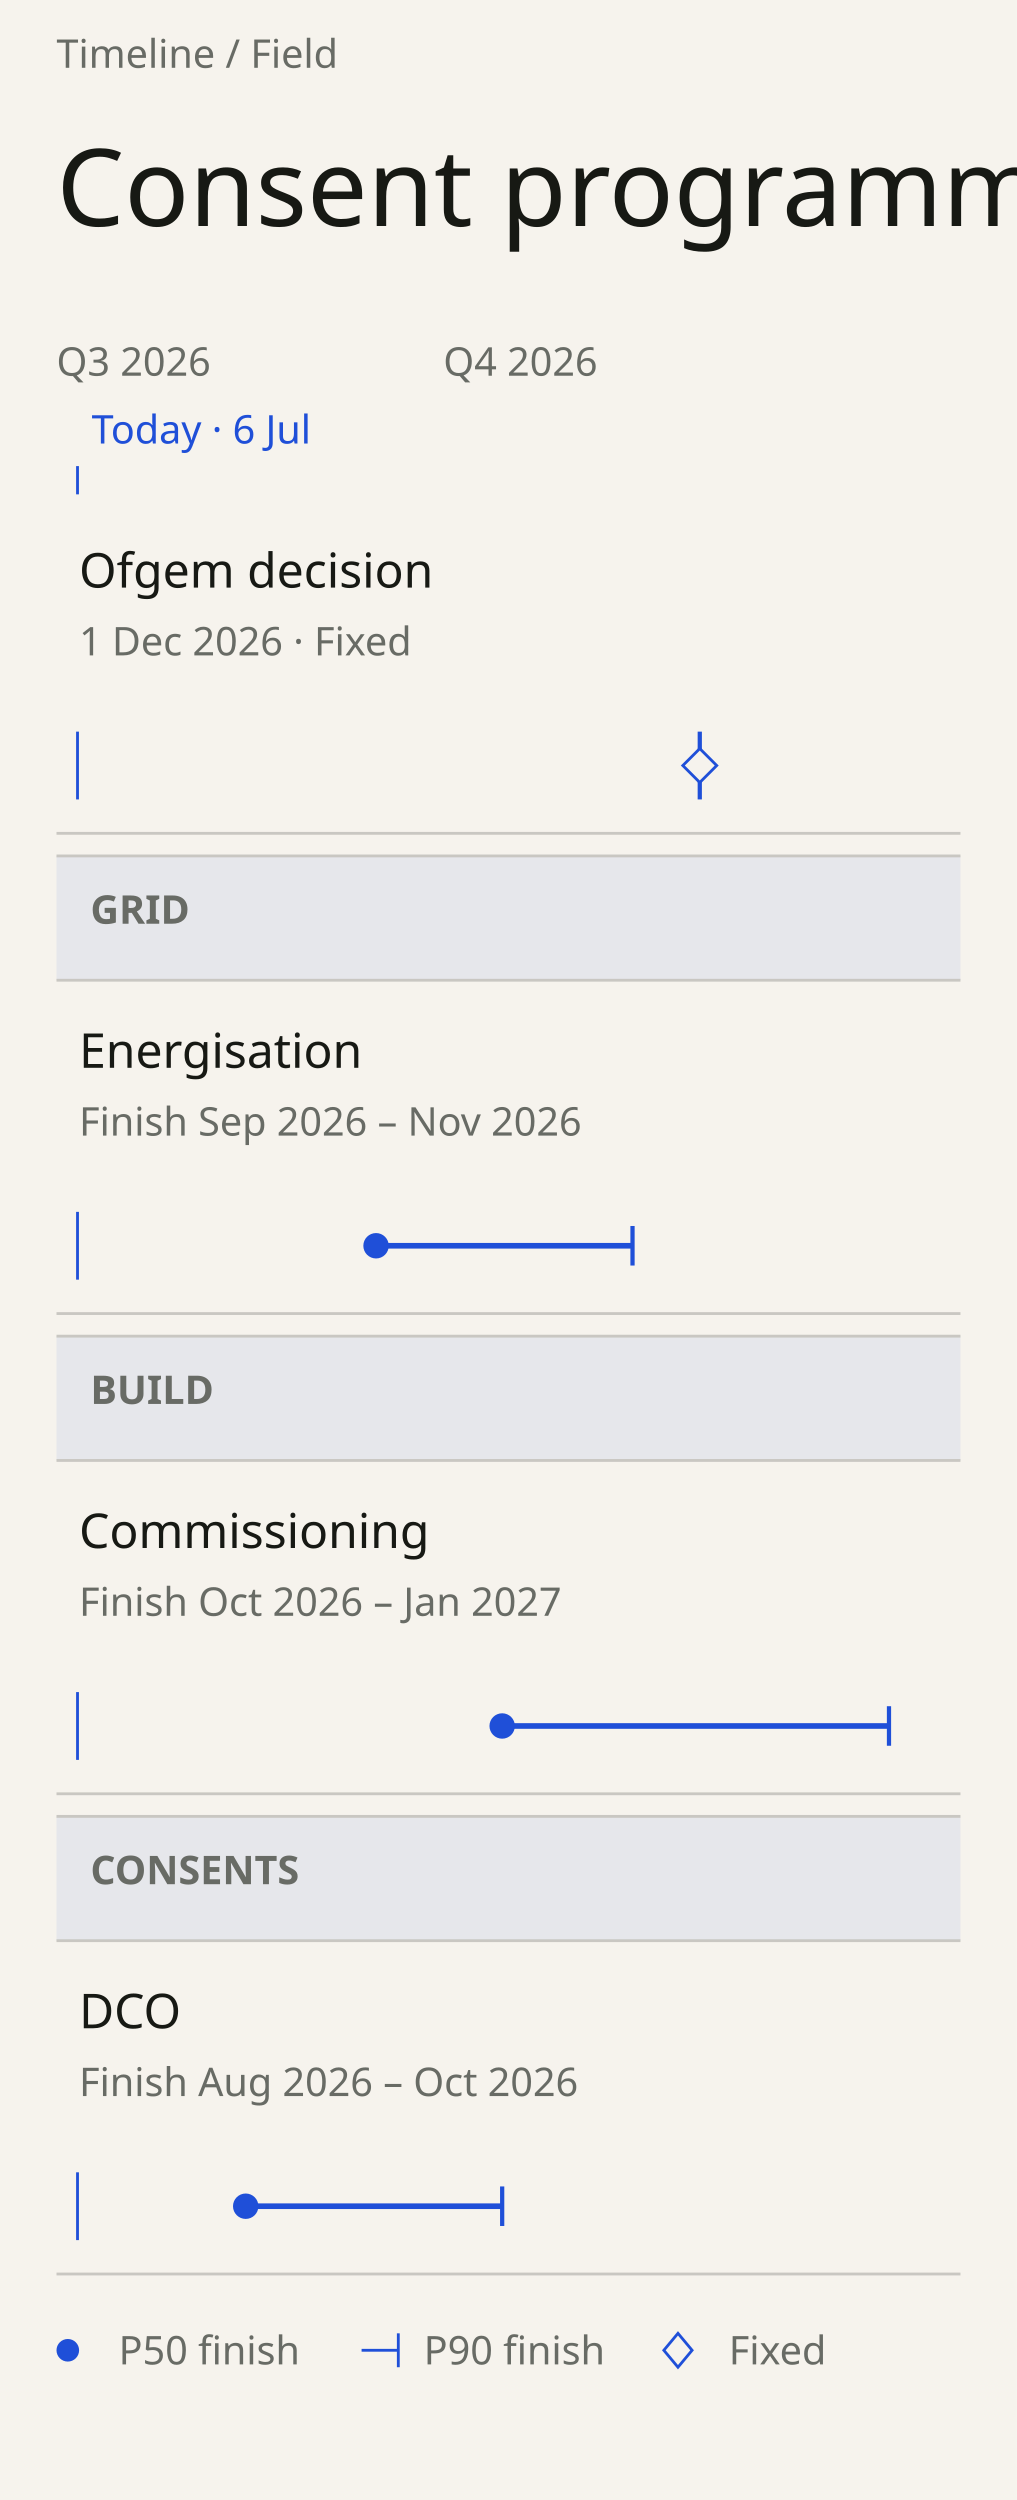
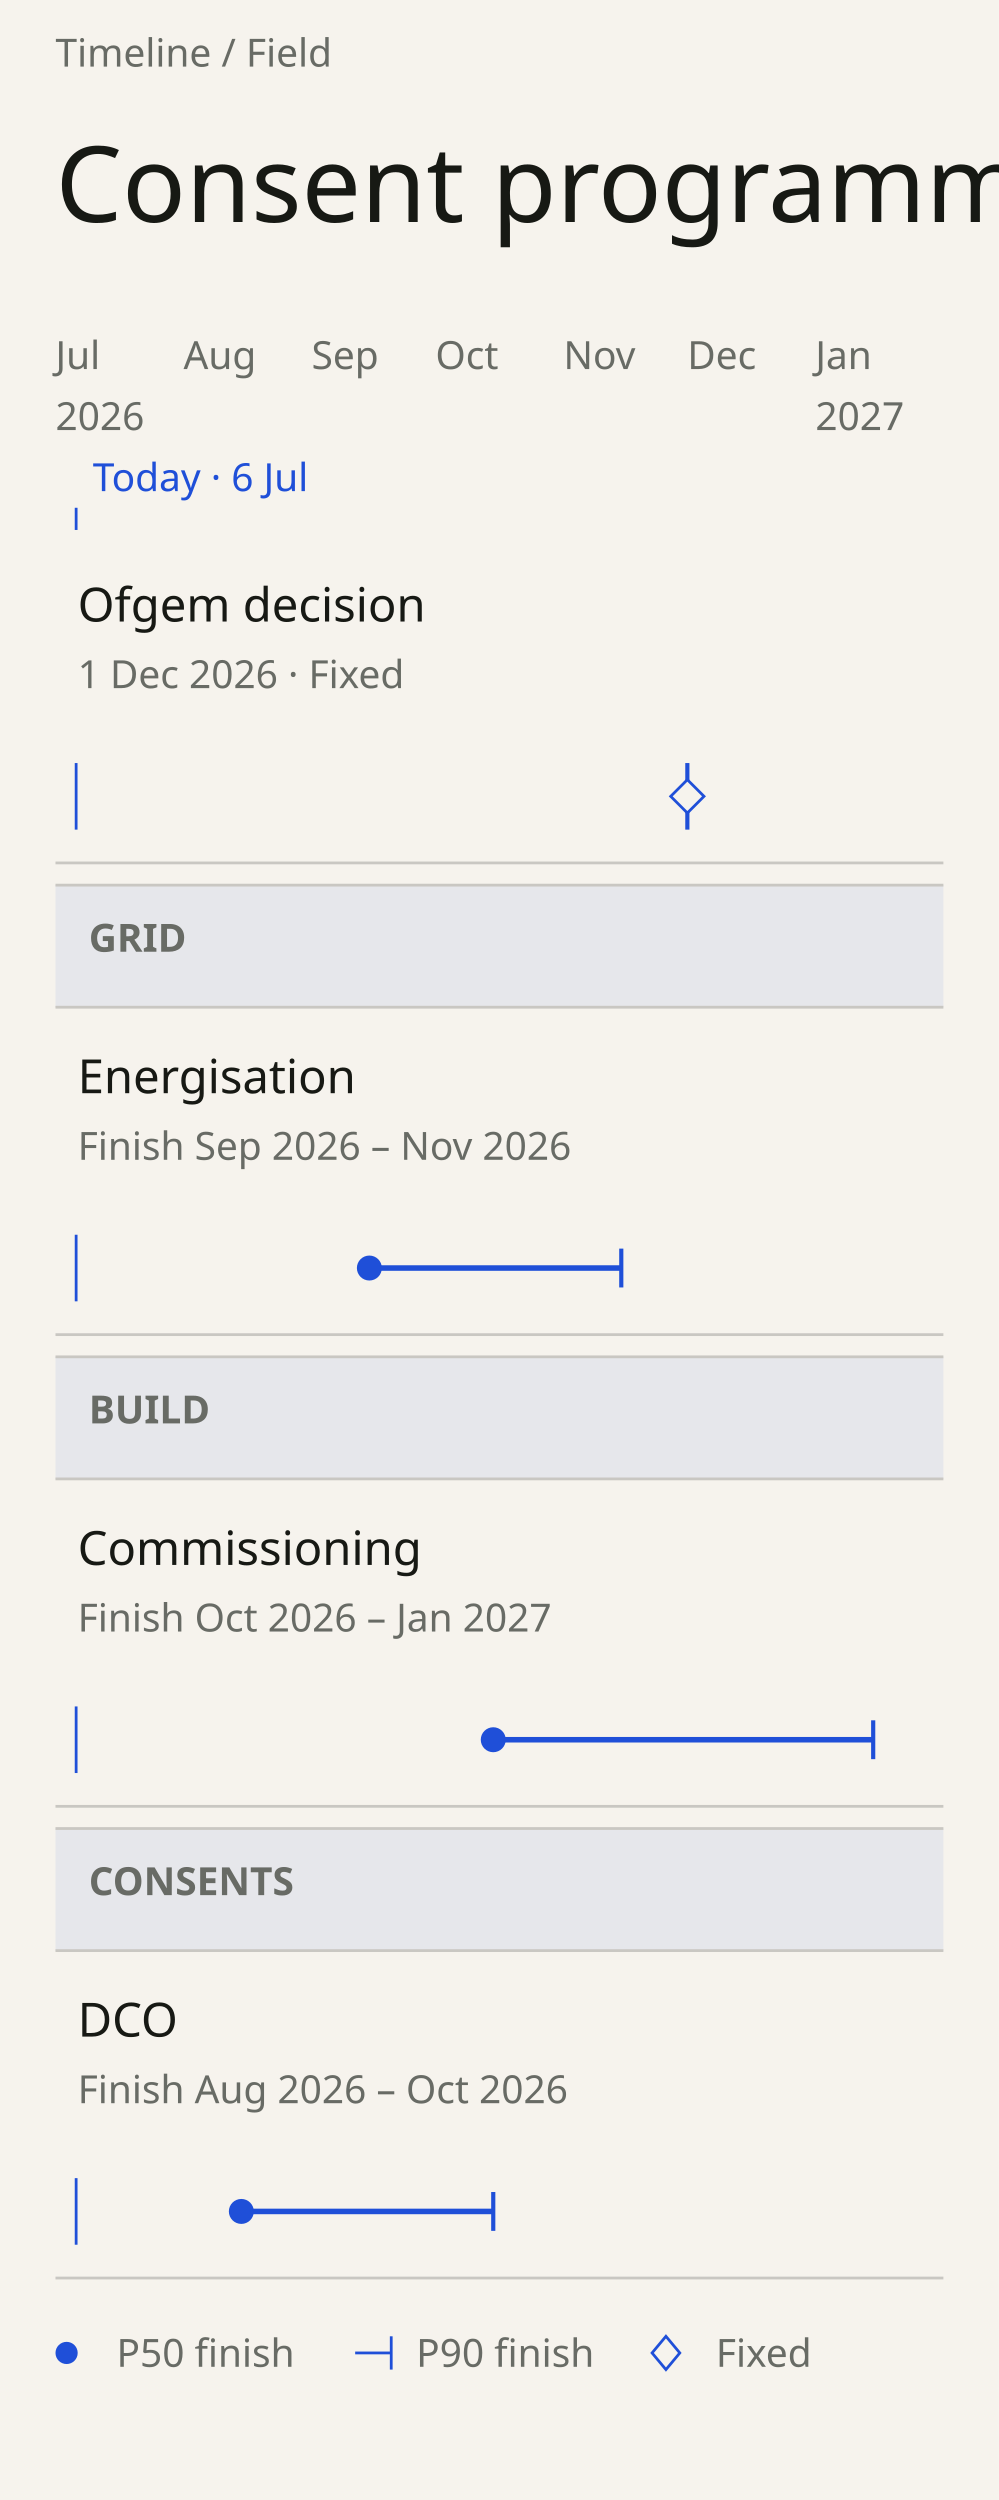
- <svg xmlns="http://www.w3.org/2000/svg" data-field="timeline" data-direction="field" data-intent="live-narrow" data-field-palette="ocean" data-font="Chapter" data-font-floor="14" data-min-readable-scale="1" data-narrow="" data-domain-lo="20635" data-domain-hi="20850" width="360" height="885" viewBox="0 0 360 885" font-family="DM Sans">
-   <rect x="0" y="0" width="360" height="885" fill="#F6F3ED" />
+ <svg xmlns="http://www.w3.org/2000/svg" data-field="timeline" data-direction="field" data-intent="live-narrow" data-field-palette="ocean" data-font="Chapter" data-font-floor="14" data-min-readable-scale="1" data-narrow="" data-domain-lo="20635" data-domain-hi="20850" width="360" height="901" viewBox="0 0 360 901" font-family="DM Sans">
+   <rect x="0" y="0" width="360" height="901" fill="#F6F3ED" />
  <text x="20" y="24" font-size="14" fill="#686B65">Timeline / Field</text>
  <text x="20" y="80" font-size="38" fill="#171914" font-family="Instrument Serif" font-weight="400">Consent programme</text>
-   <text x="20" y="133" font-size="14" fill="#686B65">Q3 2026</text>
-   <text x="156.93" y="133" font-size="14" fill="#686B65">Q4 2026</text>
-   <line data-today="" x1="27.44" y1="165" x2="27.44" y2="175" stroke="#1F4FD8" stroke-width="1" />
-   <text x="32.44" y="157" font-size="14" fill="#1F4FD8">Today · 6 Jul</text>
-   <rect data-lane="Grid" x="20" y="303" width="320" height="44" fill="#e6e7eb" />
-   <line x1="20" y1="303" x2="340" y2="303" stroke="#c9c7c2" stroke-width="1" />
-   <line x1="20" y1="347" x2="340" y2="347" stroke="#c9c7c2" stroke-width="1" />
-   <text x="32" y="327" font-size="14" fill="#686B65" font-family="DM Sans" font-weight="600">GRID</text>
-   <rect data-lane="Build" x="20" y="473" width="320" height="44" fill="#e6e7eb" />
-   <line x1="20" y1="473" x2="340" y2="473" stroke="#c9c7c2" stroke-width="1" />
-   <line x1="20" y1="517" x2="340" y2="517" stroke="#c9c7c2" stroke-width="1" />
-   <text x="32" y="497" font-size="14" fill="#686B65" font-family="DM Sans" font-weight="600">BUILD</text>
-   <rect data-lane="Consents" x="20" y="643" width="320" height="44" fill="#e6e7eb" />
-   <line x1="20" y1="643" x2="340" y2="643" stroke="#c9c7c2" stroke-width="1" />
-   <line x1="20" y1="687" x2="340" y2="687" stroke="#c9c7c2" stroke-width="1" />
-   <text x="32" y="667" font-size="14" fill="#686B65" font-family="DM Sans" font-weight="600">CONSENTS</text>
+   <text x="20" y="133" font-size="14" fill="#686B65" data-axis="tick">Jul</text>
+   <text x="20" y="155" font-size="14" fill="#686B65" data-axis="year">2026</text>
+   <text x="66.14" y="133" font-size="14" fill="#686B65" data-axis="tick">Aug</text>
+   <text x="112.28" y="133" font-size="14" fill="#686B65" data-axis="tick">Sep</text>
+   <text x="156.93" y="133" font-size="14" fill="#686B65" data-axis="tick">Oct</text>
+   <text x="203.07" y="133" font-size="14" fill="#686B65" data-axis="tick">Nov</text>
+   <text x="247.72" y="133" font-size="14" fill="#686B65" data-axis="tick">Dec</text>
+   <text x="293.86" y="133" font-size="14" fill="#686B65" data-axis="tick">Jan</text>
+   <text x="293.86" y="155" font-size="14" fill="#686B65" data-axis="year">2027</text>
+   <line data-today="" x1="27.44" y1="183" x2="27.44" y2="191" stroke="#1F4FD8" stroke-width="1" />
+   <text x="33.44" y="177" font-size="14" fill="#1F4FD8" data-axis="today">Today · 6 Jul</text>
+   <rect data-lane="Grid" x="20" y="319" width="320" height="44" fill="#e6e7eb" />
+   <line x1="20" y1="319" x2="340" y2="319" stroke="#c9c7c2" stroke-width="1" />
+   <line x1="20" y1="363" x2="340" y2="363" stroke="#c9c7c2" stroke-width="1" />
+   <text x="32" y="343" font-size="14" fill="#686B65" font-family="DM Sans" font-weight="600">GRID</text>
+   <rect data-lane="Build" x="20" y="489" width="320" height="44" fill="#e6e7eb" />
+   <line x1="20" y1="489" x2="340" y2="489" stroke="#c9c7c2" stroke-width="1" />
+   <line x1="20" y1="533" x2="340" y2="533" stroke="#c9c7c2" stroke-width="1" />
+   <text x="32" y="513" font-size="14" fill="#686B65" font-family="DM Sans" font-weight="600">BUILD</text>
+   <rect data-lane="Consents" x="20" y="659" width="320" height="44" fill="#e6e7eb" />
+   <line x1="20" y1="659" x2="340" y2="659" stroke="#c9c7c2" stroke-width="1" />
+   <line x1="20" y1="703" x2="340" y2="703" stroke="#c9c7c2" stroke-width="1" />
+   <text x="32" y="683" font-size="14" fill="#686B65" font-family="DM Sans" font-weight="600">CONSENTS</text>
  <g data-field-item="|ofgem decision" data-field-timing="fixed" data-field-state="fixed" data-field-p50-day="2026-12-01" data-field-p90-day="2026-12-01" data-source-line="2">
-     <rect stroke="none" x="20" y="177" width="320" height="118" fill="transparent" />
-     <text x="28" y="208" font-size="17" fill="#171914" font-family="DM Sans" font-weight="500" pointer-events="none">Ofgem decision</text>
-     <text x="28" y="232" font-size="14" fill="#686B65" font-family="DM Sans" font-weight="400" pointer-events="none">1 Dec 2026 · Fixed</text>
-     <line x1="27.44" y1="259" x2="27.44" y2="283" stroke="#1F4FD8" stroke-width="1" />
+     <rect stroke="none" x="20" y="193" width="320" height="118" fill="transparent" />
+     <text x="28" y="224" font-size="17" fill="#171914" font-family="DM Sans" font-weight="500" pointer-events="none">Ofgem decision</text>
+     <text x="28" y="248" font-size="14" fill="#686B65" font-family="DM Sans" font-weight="400" pointer-events="none">1 Dec 2026 · Fixed</text>
+     <line x1="27.44" y1="275" x2="27.44" y2="299" stroke="#1F4FD8" stroke-width="1" />
    <g pointer-events="none">
-       <line data-ms="p50" data-mskey="|ofgem decision" stroke-width="1.5" x1="247.72" y1="259" x2="247.72" y2="283" stroke="#1F4FD8" />
-       <path d="M 247.72 265 l 6 6 -6 6 -6 -6 Z" fill="#F6F3ED" stroke="#1F4FD8" />
+       <line data-ms="p50" data-mskey="|ofgem decision" stroke-width="1.5" x1="247.72" y1="275" x2="247.72" y2="299" stroke="#1F4FD8" />
+       <path d="M 247.72 281 l 6 6 -6 6 -6 -6 Z" fill="#F6F3ED" stroke="#1F4FD8" />
    </g>
-     <line x1="20" y1="295" x2="340" y2="295" stroke="#c9c7c2" stroke-width="1" />
+     <line x1="20" y1="311" x2="340" y2="311" stroke="#c9c7c2" stroke-width="1" />
  </g>
  <g data-field-item="grid|energisation" data-field-timing="forecast" data-field-state="forecast" data-field-p50-day="2026-09-15" data-field-p90-day="2026-11-15" data-source-line="3">
-     <rect stroke="none" x="20" y="347" width="320" height="118" fill="transparent" />
-     <text x="28" y="378" font-size="17" fill="#171914" font-family="DM Sans" font-weight="500" pointer-events="none">Energisation</text>
-     <text x="28" y="402" font-size="14" fill="#686B65" font-family="DM Sans" font-weight="400" pointer-events="none">Finish Sep 2026 – Nov 2026</text>
-     <line x1="27.44" y1="429" x2="27.44" y2="453" stroke="#1F4FD8" stroke-width="1" />
+     <rect stroke="none" x="20" y="363" width="320" height="118" fill="transparent" />
+     <text x="28" y="394" font-size="17" fill="#171914" font-family="DM Sans" font-weight="500" pointer-events="none">Energisation</text>
+     <text x="28" y="418" font-size="14" fill="#686B65" font-family="DM Sans" font-weight="400" pointer-events="none">Finish Sep 2026 – Nov 2026</text>
+     <line x1="27.44" y1="445" x2="27.44" y2="469" stroke="#1F4FD8" stroke-width="1" />
    <g pointer-events="none">
-       <line data-ms="whisker" stroke-width="2" width="90.79" x1="133.12" y1="441" x2="223.91" y2="441" stroke="#1F4FD8" />
-       <line data-ms="p90" stroke-width="1.5" x1="223.91" y1="434" x2="223.91" y2="448" stroke="#1F4FD8" />
-       <circle data-ms="p50" data-mskey="grid|energisation" cx="133.12" cy="441" r="4.5" fill="#1F4FD8" />
+       <line data-ms="whisker" stroke-width="2" width="90.79" x1="133.12" y1="457" x2="223.91" y2="457" stroke="#1F4FD8" />
+       <line data-ms="p90" stroke-width="1.5" x1="223.91" y1="450" x2="223.91" y2="464" stroke="#1F4FD8" />
+       <circle data-ms="p50" data-mskey="grid|energisation" cx="133.12" cy="457" r="4.5" fill="#1F4FD8" />
    </g>
-     <line x1="20" y1="465" x2="340" y2="465" stroke="#c9c7c2" stroke-width="1" />
+     <line x1="20" y1="481" x2="340" y2="481" stroke="#c9c7c2" stroke-width="1" />
  </g>
  <g data-field-item="build|commissioning" data-field-timing="forecast" data-field-state="forecast" data-field-p50-day="2026-10-15" data-field-p90-day="2027-01-15" data-source-line="4">
-     <rect stroke="none" x="20" y="517" width="320" height="118" fill="transparent" />
-     <text x="28" y="548" font-size="17" fill="#171914" font-family="DM Sans" font-weight="500" pointer-events="none">Commissioning</text>
-     <text x="28" y="572" font-size="14" fill="#686B65" font-family="DM Sans" font-weight="400" pointer-events="none">Finish Oct 2026 – Jan 2027</text>
-     <line x1="27.44" y1="599" x2="27.44" y2="623" stroke="#1F4FD8" stroke-width="1" />
+     <rect stroke="none" x="20" y="533" width="320" height="118" fill="transparent" />
+     <text x="28" y="564" font-size="17" fill="#171914" font-family="DM Sans" font-weight="500" pointer-events="none">Commissioning</text>
+     <text x="28" y="588" font-size="14" fill="#686B65" font-family="DM Sans" font-weight="400" pointer-events="none">Finish Oct 2026 – Jan 2027</text>
+     <line x1="27.44" y1="615" x2="27.44" y2="639" stroke="#1F4FD8" stroke-width="1" />
    <g pointer-events="none">
-       <line data-ms="whisker" stroke-width="2" width="136.93" x1="177.77" y1="611" x2="314.7" y2="611" stroke="#1F4FD8" />
-       <line data-ms="p90" stroke-width="1.5" x1="314.7" y1="604" x2="314.7" y2="618" stroke="#1F4FD8" />
-       <circle data-ms="p50" data-mskey="build|commissioning" cx="177.77" cy="611" r="4.5" fill="#1F4FD8" />
+       <line data-ms="whisker" stroke-width="2" width="136.93" x1="177.77" y1="627" x2="314.7" y2="627" stroke="#1F4FD8" />
+       <line data-ms="p90" stroke-width="1.5" x1="314.7" y1="620" x2="314.7" y2="634" stroke="#1F4FD8" />
+       <circle data-ms="p50" data-mskey="build|commissioning" cx="177.77" cy="627" r="4.5" fill="#1F4FD8" />
    </g>
-     <line x1="20" y1="635" x2="340" y2="635" stroke="#c9c7c2" stroke-width="1" />
+     <line x1="20" y1="651" x2="340" y2="651" stroke="#c9c7c2" stroke-width="1" />
  </g>
  <g data-field-item="consents|dco" data-field-timing="forecast" data-field-state="forecast" data-field-p50-day="2026-08-15" data-field-p90-day="2026-10-15" data-source-line="5">
-     <rect stroke="none" x="20" y="687" width="320" height="118" fill="transparent" />
-     <text x="28" y="718" font-size="17" fill="#171914" font-family="DM Sans" font-weight="500" pointer-events="none">DCO</text>
-     <text x="28" y="742" font-size="14" fill="#686B65" font-family="DM Sans" font-weight="400" pointer-events="none">Finish Aug 2026 – Oct 2026</text>
-     <line x1="27.44" y1="769" x2="27.44" y2="793" stroke="#1F4FD8" stroke-width="1" />
+     <rect stroke="none" x="20" y="703" width="320" height="118" fill="transparent" />
+     <text x="28" y="734" font-size="17" fill="#171914" font-family="DM Sans" font-weight="500" pointer-events="none">DCO</text>
+     <text x="28" y="758" font-size="14" fill="#686B65" font-family="DM Sans" font-weight="400" pointer-events="none">Finish Aug 2026 – Oct 2026</text>
+     <line x1="27.44" y1="785" x2="27.44" y2="809" stroke="#1F4FD8" stroke-width="1" />
    <g pointer-events="none">
-       <line data-ms="whisker" stroke-width="2" width="90.79" x1="86.98" y1="781" x2="177.77" y2="781" stroke="#1F4FD8" />
-       <line data-ms="p90" stroke-width="1.5" x1="177.77" y1="774" x2="177.77" y2="788" stroke="#1F4FD8" />
-       <circle data-ms="p50" data-mskey="consents|dco" data-next="" cx="86.98" cy="781" r="4.5" fill="#1F4FD8" />
+       <line data-ms="whisker" stroke-width="2" width="90.79" x1="86.98" y1="797" x2="177.77" y2="797" stroke="#1F4FD8" />
+       <line data-ms="p90" stroke-width="1.5" x1="177.77" y1="790" x2="177.77" y2="804" stroke="#1F4FD8" />
+       <circle data-ms="p50" data-mskey="consents|dco" data-next="" cx="86.98" cy="797" r="4.5" fill="#1F4FD8" />
    </g>
-     <line x1="20" y1="805" x2="340" y2="805" stroke="#c9c7c2" stroke-width="1" />
+     <line x1="20" y1="821" x2="340" y2="821" stroke="#c9c7c2" stroke-width="1" />
  </g>
-   <circle cx="24" cy="832" r="4" fill="#1F4FD8" />
-   <text x="42" y="837" font-size="14" fill="#686B65">P50 finish</text>
-   <line x1="128" y1="832" x2="141" y2="832" stroke="#1F4FD8" stroke-width="1" />
-   <line x1="141" y1="826" x2="141" y2="838" stroke="#1F4FD8" stroke-width="1" />
-   <text x="150" y="837" font-size="14" fill="#686B65">P90 finish</text>
-   <path d="M 240 826 l 5 6 -5 6 -5 -6 Z" fill="#F6F3ED" stroke="#1F4FD8" />
-   <text x="258" y="837" font-size="14" fill="#686B65">Fixed</text>
+   <circle cx="24" cy="848" r="4" fill="#1F4FD8" />
+   <text x="42" y="853" font-size="14" fill="#686B65">P50 finish</text>
+   <line x1="128" y1="848" x2="141" y2="848" stroke="#1F4FD8" stroke-width="1" />
+   <line x1="141" y1="842" x2="141" y2="854" stroke="#1F4FD8" stroke-width="1" />
+   <text x="150" y="853" font-size="14" fill="#686B65">P90 finish</text>
+   <path d="M 240 842 l 5 6 -5 6 -5 -6 Z" fill="#F6F3ED" stroke="#1F4FD8" />
+   <text x="258" y="853" font-size="14" fill="#686B65">Fixed</text>
</svg>
